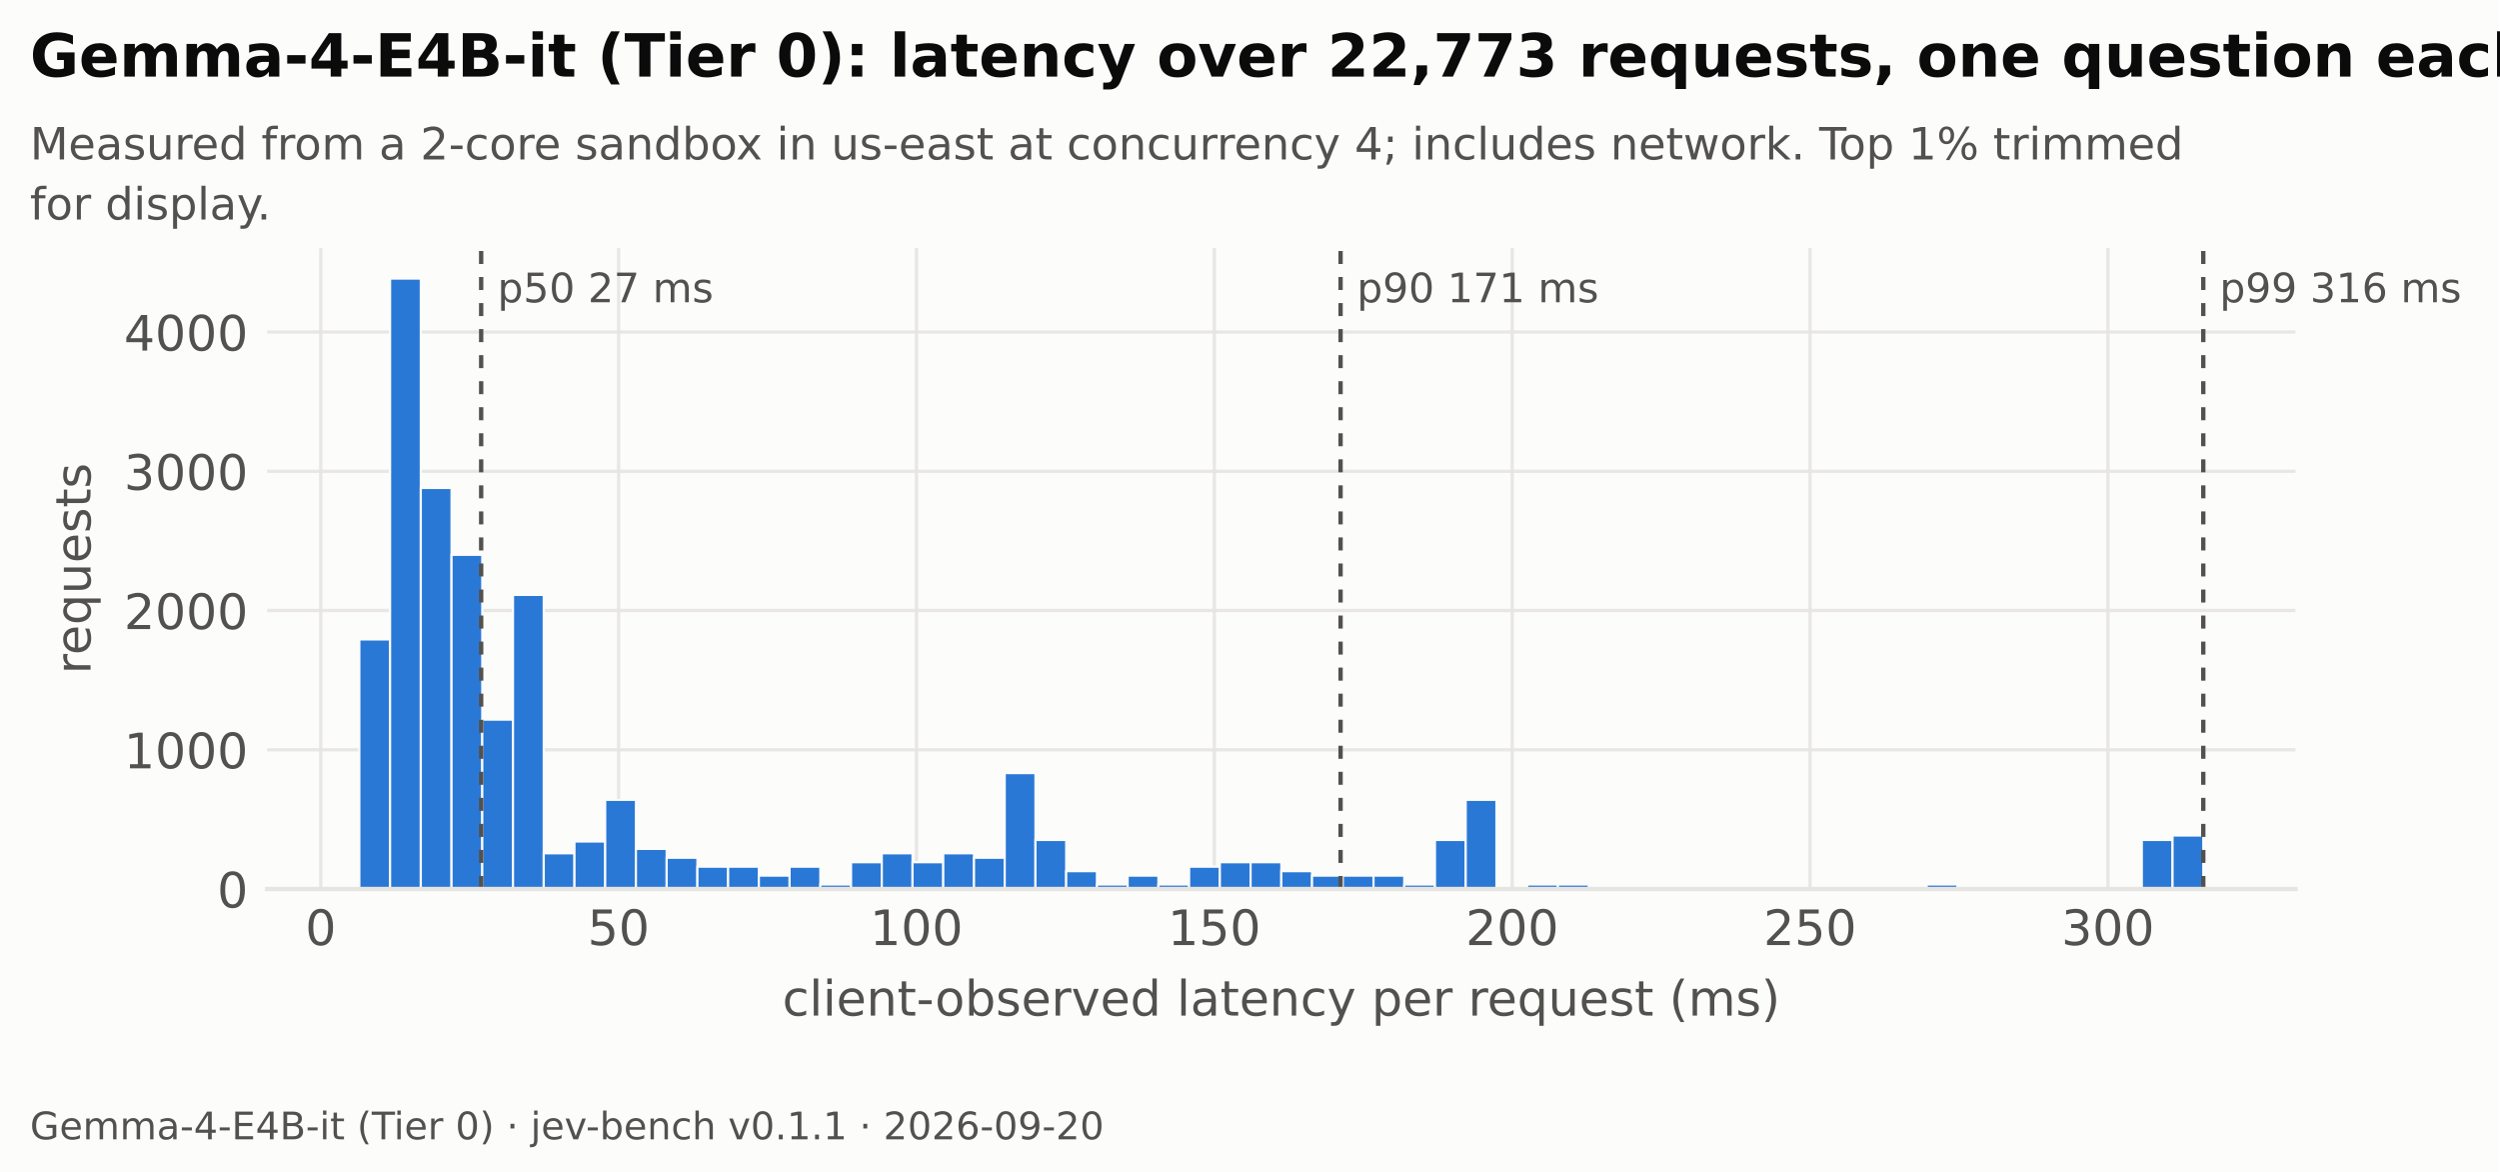
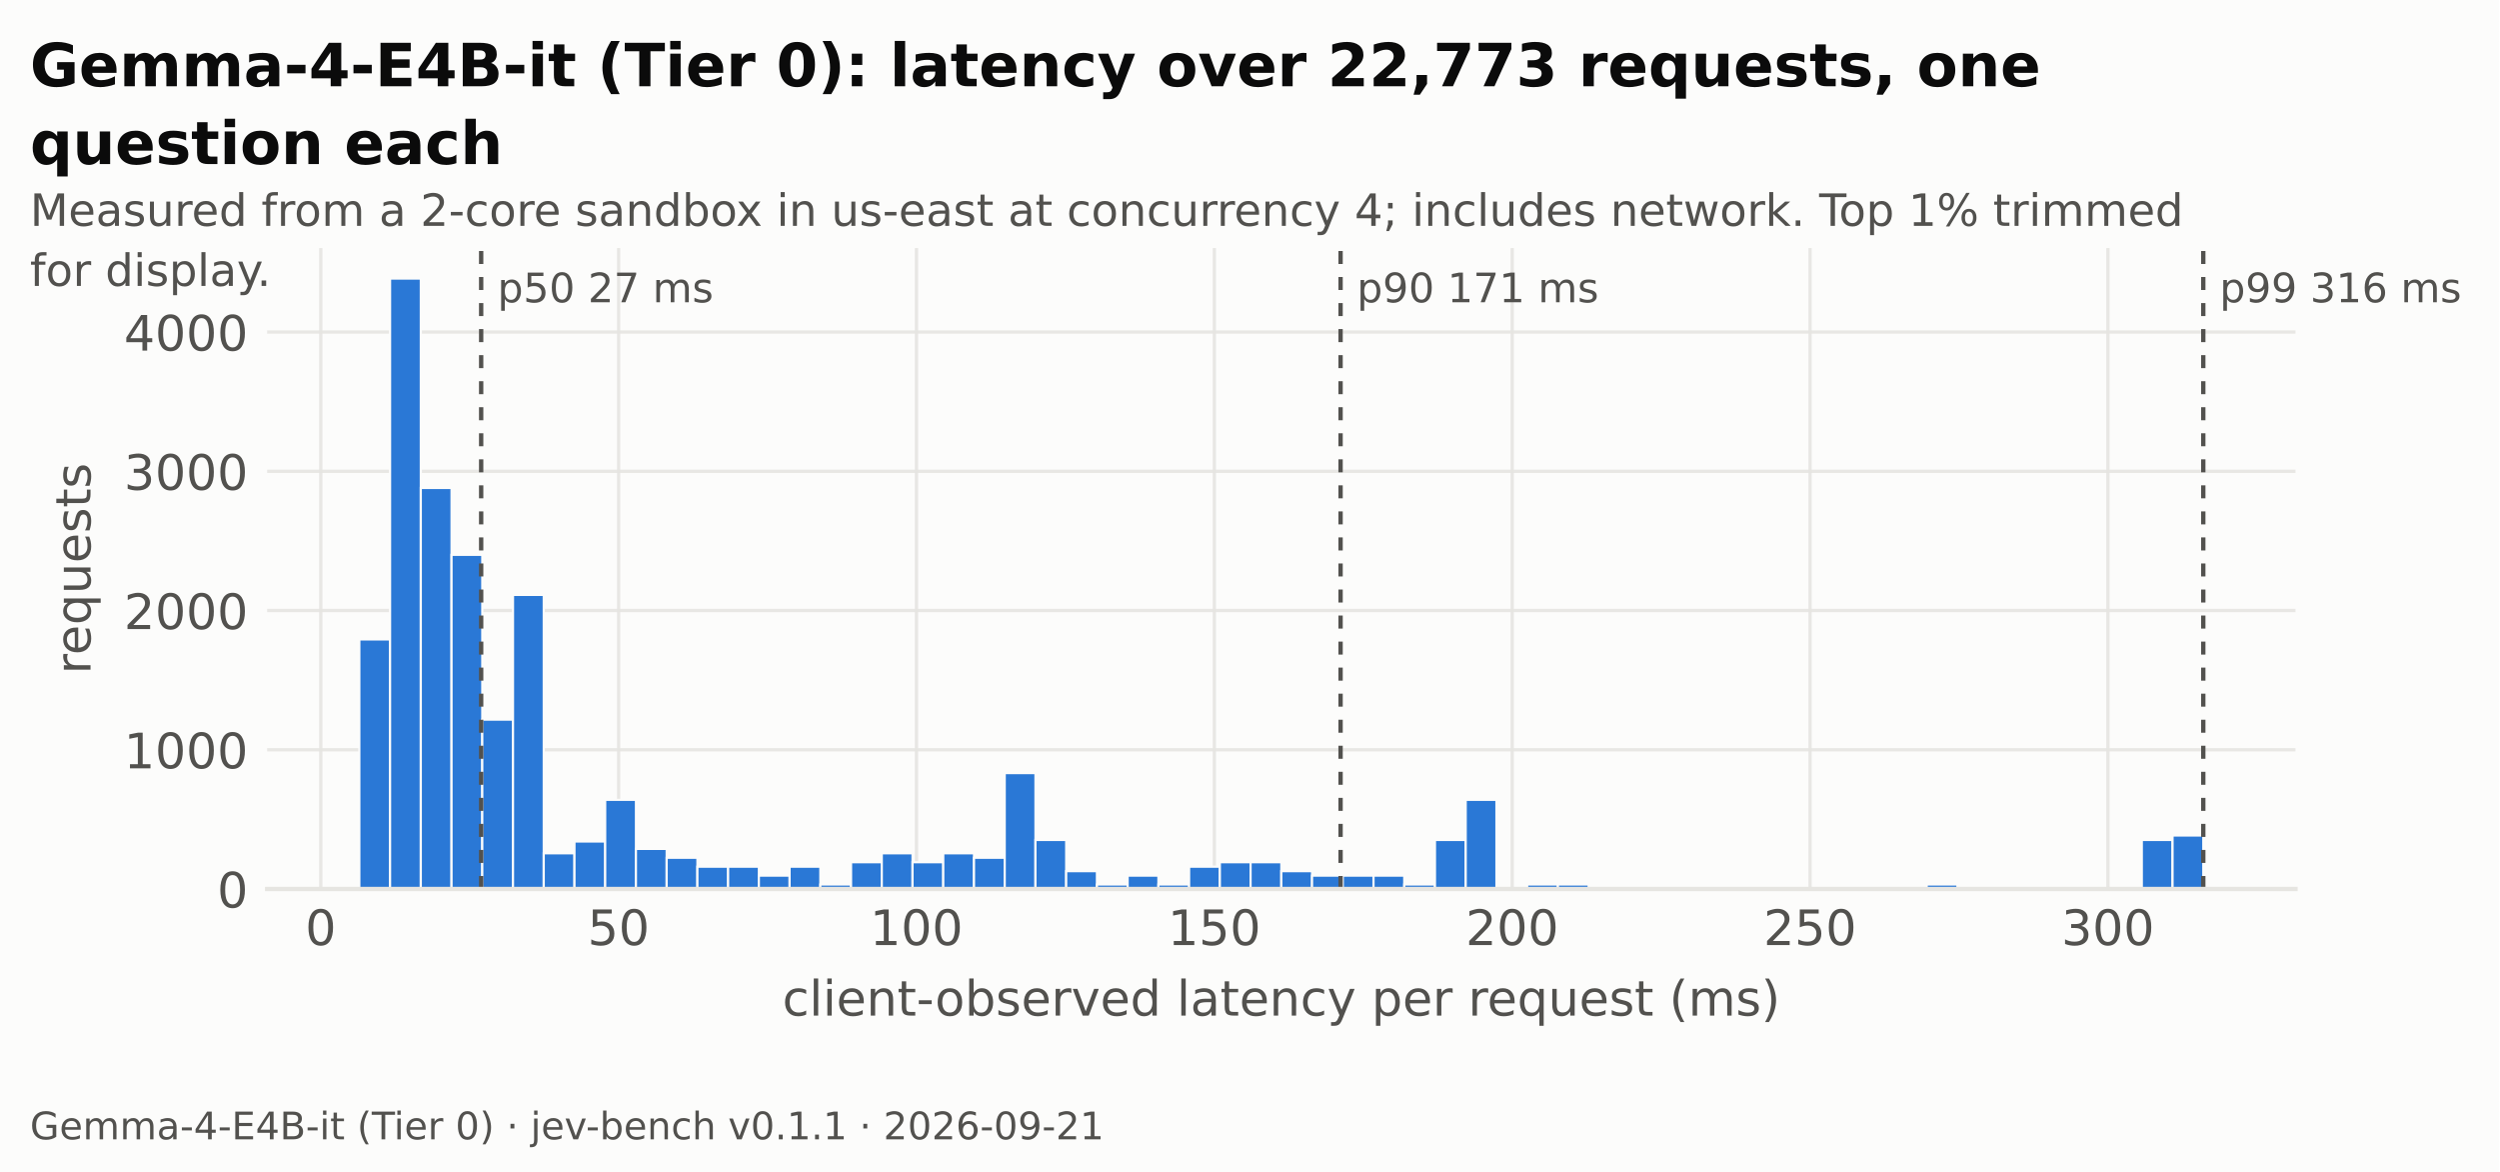
<svg xmlns="http://www.w3.org/2000/svg" width="460.8pt" height="216pt" viewBox="0 0 460.8 216" version="1.1">
  <defs>
    <style type="text/css">*{stroke-linejoin: round; stroke-linecap: butt}</style>
  </defs>
  <g id="figure_1">
    <g id="patch_1">
      <path d="M 0 216  L 460.8 216  L 460.8 0  L 0 0  z " style="fill: #fcfcfb" />
    </g>
    <g id="axes_1">
      <g id="patch_2">
        <path d="M 49.26 163.858  L 423.273 163.858  L 423.273 45.72  L 49.26 45.72  z " style="fill: #fcfcfb" />
      </g>
      <g id="matplotlib.axis_1">
        <g id="xtick_1">
          <g id="line2d_1">
-             <path d="M 59.149 163.858  L 59.149 45.72  " clip-path="url(#p35e4bb9be2)" style="fill: none; stroke: #e6e5e1; stroke-opacity: 0.9; stroke-width: 0.6; stroke-linecap: square" />
+             <path d="M 59.149 163.858  L 59.149 45.72  " clip-path="url(#p13dabf9980)" style="fill: none; stroke: #e6e5e1; stroke-opacity: 0.9; stroke-width: 0.6; stroke-linecap: square" />
          </g>
          <g id="line2d_2" />
          <g id="text_1">
            <text style="font-size: 9px; font-family: 'DejaVu Sans'; text-anchor: middle; fill: #52514e" x="59.149" y="174.196" transform="rotate(-0 59.1487 174.1958)">0</text>
          </g>
        </g>
        <g id="xtick_2">
          <g id="line2d_3">
-             <path d="M 114.072 163.858  L 114.072 45.72  " clip-path="url(#p35e4bb9be2)" style="fill: none; stroke: #e6e5e1; stroke-opacity: 0.9; stroke-width: 0.6; stroke-linecap: square" />
+             <path d="M 114.072 163.858  L 114.072 45.72  " clip-path="url(#p13dabf9980)" style="fill: none; stroke: #e6e5e1; stroke-opacity: 0.9; stroke-width: 0.6; stroke-linecap: square" />
          </g>
          <g id="line2d_4" />
          <g id="text_2">
            <text style="font-size: 9px; font-family: 'DejaVu Sans'; text-anchor: middle; fill: #52514e" x="114.072" y="174.196" transform="rotate(-0 114.0721 174.1958)">50</text>
          </g>
        </g>
        <g id="xtick_3">
          <g id="line2d_5">
-             <path d="M 168.995 163.858  L 168.995 45.72  " clip-path="url(#p35e4bb9be2)" style="fill: none; stroke: #e6e5e1; stroke-opacity: 0.9; stroke-width: 0.6; stroke-linecap: square" />
+             <path d="M 168.995 163.858  L 168.995 45.72  " clip-path="url(#p13dabf9980)" style="fill: none; stroke: #e6e5e1; stroke-opacity: 0.9; stroke-width: 0.6; stroke-linecap: square" />
          </g>
          <g id="line2d_6" />
          <g id="text_3">
            <text style="font-size: 9px; font-family: 'DejaVu Sans'; text-anchor: middle; fill: #52514e" x="168.995" y="174.196" transform="rotate(-0 168.9955 174.1958)">100</text>
          </g>
        </g>
        <g id="xtick_4">
          <g id="line2d_7">
-             <path d="M 223.919 163.858  L 223.919 45.72  " clip-path="url(#p35e4bb9be2)" style="fill: none; stroke: #e6e5e1; stroke-opacity: 0.9; stroke-width: 0.6; stroke-linecap: square" />
+             <path d="M 223.919 163.858  L 223.919 45.72  " clip-path="url(#p13dabf9980)" style="fill: none; stroke: #e6e5e1; stroke-opacity: 0.9; stroke-width: 0.6; stroke-linecap: square" />
          </g>
          <g id="line2d_8" />
          <g id="text_4">
            <text style="font-size: 9px; font-family: 'DejaVu Sans'; text-anchor: middle; fill: #52514e" x="223.919" y="174.196" transform="rotate(-0 223.9188 174.1958)">150</text>
          </g>
        </g>
        <g id="xtick_5">
          <g id="line2d_9">
-             <path d="M 278.842 163.858  L 278.842 45.72  " clip-path="url(#p35e4bb9be2)" style="fill: none; stroke: #e6e5e1; stroke-opacity: 0.9; stroke-width: 0.6; stroke-linecap: square" />
+             <path d="M 278.842 163.858  L 278.842 45.72  " clip-path="url(#p13dabf9980)" style="fill: none; stroke: #e6e5e1; stroke-opacity: 0.9; stroke-width: 0.6; stroke-linecap: square" />
          </g>
          <g id="line2d_10" />
          <g id="text_5">
            <text style="font-size: 9px; font-family: 'DejaVu Sans'; text-anchor: middle; fill: #52514e" x="278.842" y="174.196" transform="rotate(-0 278.8422 174.1958)">200</text>
          </g>
        </g>
        <g id="xtick_6">
          <g id="line2d_11">
-             <path d="M 333.766 163.858  L 333.766 45.72  " clip-path="url(#p35e4bb9be2)" style="fill: none; stroke: #e6e5e1; stroke-opacity: 0.9; stroke-width: 0.6; stroke-linecap: square" />
+             <path d="M 333.766 163.858  L 333.766 45.72  " clip-path="url(#p13dabf9980)" style="fill: none; stroke: #e6e5e1; stroke-opacity: 0.9; stroke-width: 0.6; stroke-linecap: square" />
          </g>
          <g id="line2d_12" />
          <g id="text_6">
            <text style="font-size: 9px; font-family: 'DejaVu Sans'; text-anchor: middle; fill: #52514e" x="333.766" y="174.196" transform="rotate(-0 333.7656 174.1958)">250</text>
          </g>
        </g>
        <g id="xtick_7">
          <g id="line2d_13">
-             <path d="M 388.689 163.858  L 388.689 45.72  " clip-path="url(#p35e4bb9be2)" style="fill: none; stroke: #e6e5e1; stroke-opacity: 0.9; stroke-width: 0.6; stroke-linecap: square" />
+             <path d="M 388.689 163.858  L 388.689 45.72  " clip-path="url(#p13dabf9980)" style="fill: none; stroke: #e6e5e1; stroke-opacity: 0.9; stroke-width: 0.6; stroke-linecap: square" />
          </g>
          <g id="line2d_14" />
          <g id="text_7">
            <text style="font-size: 9px; font-family: 'DejaVu Sans'; text-anchor: middle; fill: #52514e" x="388.689" y="174.196" transform="rotate(-0 388.689 174.1958)">300</text>
          </g>
        </g>
        <g id="text_8">
          <text style="font-size: 9px; font-family: 'DejaVu Sans'; text-anchor: middle; fill: #52514e" x="236.266" y="187.196" transform="rotate(-0 236.2664 187.1965)">client-observed latency per request (ms)</text>
        </g>
      </g>
      <g id="matplotlib.axis_2">
        <g id="ytick_1">
          <g id="line2d_15">
-             <path d="M 49.26 163.858  L 423.273 163.858  " clip-path="url(#p35e4bb9be2)" style="fill: none; stroke: #e6e5e1; stroke-opacity: 0.9; stroke-width: 0.6; stroke-linecap: square" />
+             <path d="M 49.26 163.858  L 423.273 163.858  " clip-path="url(#p13dabf9980)" style="fill: none; stroke: #e6e5e1; stroke-opacity: 0.9; stroke-width: 0.6; stroke-linecap: square" />
          </g>
          <g id="line2d_16" />
          <g id="text_9">
            <text style="font-size: 9px; font-family: 'DejaVu Sans'; text-anchor: end; fill: #52514e" x="45.76" y="167.277" transform="rotate(-0 45.76 167.2768)">0</text>
          </g>
        </g>
        <g id="ytick_2">
          <g id="line2d_17">
-             <path d="M 49.26 138.194  L 423.273 138.194  " clip-path="url(#p35e4bb9be2)" style="fill: none; stroke: #e6e5e1; stroke-opacity: 0.9; stroke-width: 0.6; stroke-linecap: square" />
+             <path d="M 49.26 138.194  L 423.273 138.194  " clip-path="url(#p13dabf9980)" style="fill: none; stroke: #e6e5e1; stroke-opacity: 0.9; stroke-width: 0.6; stroke-linecap: square" />
          </g>
          <g id="line2d_18" />
          <g id="text_10">
            <text style="font-size: 9px; font-family: 'DejaVu Sans'; text-anchor: end; fill: #52514e" x="45.76" y="141.613" transform="rotate(-0 45.76 141.6125)">1000</text>
          </g>
        </g>
        <g id="ytick_3">
          <g id="line2d_19">
-             <path d="M 49.26 112.529  L 423.273 112.529  " clip-path="url(#p35e4bb9be2)" style="fill: none; stroke: #e6e5e1; stroke-opacity: 0.9; stroke-width: 0.6; stroke-linecap: square" />
+             <path d="M 49.26 112.529  L 423.273 112.529  " clip-path="url(#p13dabf9980)" style="fill: none; stroke: #e6e5e1; stroke-opacity: 0.9; stroke-width: 0.6; stroke-linecap: square" />
          </g>
          <g id="line2d_20" />
          <g id="text_11">
            <text style="font-size: 9px; font-family: 'DejaVu Sans'; text-anchor: end; fill: #52514e" x="45.76" y="115.948" transform="rotate(-0 45.76 115.9482)">2000</text>
          </g>
        </g>
        <g id="ytick_4">
          <g id="line2d_21">
-             <path d="M 49.26 86.865  L 423.273 86.865  " clip-path="url(#p35e4bb9be2)" style="fill: none; stroke: #e6e5e1; stroke-opacity: 0.9; stroke-width: 0.6; stroke-linecap: square" />
+             <path d="M 49.26 86.865  L 423.273 86.865  " clip-path="url(#p13dabf9980)" style="fill: none; stroke: #e6e5e1; stroke-opacity: 0.9; stroke-width: 0.6; stroke-linecap: square" />
          </g>
          <g id="line2d_22" />
          <g id="text_12">
            <text style="font-size: 9px; font-family: 'DejaVu Sans'; text-anchor: end; fill: #52514e" x="45.76" y="90.284" transform="rotate(-0 45.76 90.28395)">3000</text>
          </g>
        </g>
        <g id="ytick_5">
          <g id="line2d_23">
-             <path d="M 49.26 61.201  L 423.273 61.201  " clip-path="url(#p35e4bb9be2)" style="fill: none; stroke: #e6e5e1; stroke-opacity: 0.9; stroke-width: 0.6; stroke-linecap: square" />
+             <path d="M 49.26 61.201  L 423.273 61.201  " clip-path="url(#p13dabf9980)" style="fill: none; stroke: #e6e5e1; stroke-opacity: 0.9; stroke-width: 0.6; stroke-linecap: square" />
          </g>
          <g id="line2d_24" />
          <g id="text_13">
            <text style="font-size: 9px; font-family: 'DejaVu Sans'; text-anchor: end; fill: #52514e" x="45.76" y="64.62" transform="rotate(-0 45.76 64.61965)">4000</text>
          </g>
        </g>
        <g id="text_14">
          <text style="font-size: 9px; font-family: 'DejaVu Sans'; text-anchor: middle; fill: #52514e" x="16.693" y="104.789" transform="rotate(-90 16.69289 104.7889)">requests</text>
        </g>
      </g>
      <g id="patch_3">
-         <path d="M 66.261 163.858  L 71.927 163.858  L 71.927 117.867  L 66.261 117.867  z " clip-path="url(#p35e4bb9be2)" style="fill: #2a78d6; stroke: #fcfcfb; stroke-width: 0.4; stroke-linejoin: miter" />
+         <path d="M 66.261 163.858  L 71.927 163.858  L 71.927 117.867  L 66.261 117.867  z " clip-path="url(#p13dabf9980)" style="fill: #2a78d6; stroke: #fcfcfb; stroke-width: 0.4; stroke-linejoin: miter" />
      </g>
      <g id="patch_4">
-         <path d="M 71.927 163.858  L 77.594 163.858  L 77.594 51.346  L 71.927 51.346  z " clip-path="url(#p35e4bb9be2)" style="fill: #2a78d6; stroke: #fcfcfb; stroke-width: 0.4; stroke-linejoin: miter" />
+         <path d="M 71.927 163.858  L 77.594 163.858  L 77.594 51.346  L 71.927 51.346  z " clip-path="url(#p13dabf9980)" style="fill: #2a78d6; stroke: #fcfcfb; stroke-width: 0.4; stroke-linejoin: miter" />
      </g>
      <g id="patch_5">
-         <path d="M 77.594 163.858  L 83.261 163.858  L 83.261 89.945  L 77.594 89.945  z " clip-path="url(#p35e4bb9be2)" style="fill: #2a78d6; stroke: #fcfcfb; stroke-width: 0.4; stroke-linejoin: miter" />
+         <path d="M 77.594 163.858  L 83.261 163.858  L 83.261 89.945  L 77.594 89.945  z " clip-path="url(#p13dabf9980)" style="fill: #2a78d6; stroke: #fcfcfb; stroke-width: 0.4; stroke-linejoin: miter" />
      </g>
      <g id="patch_6">
-         <path d="M 83.261 163.858  L 88.928 163.858  L 88.928 102.264  L 83.261 102.264  z " clip-path="url(#p35e4bb9be2)" style="fill: #2a78d6; stroke: #fcfcfb; stroke-width: 0.4; stroke-linejoin: miter" />
+         <path d="M 83.261 163.858  L 88.928 163.858  L 88.928 102.264  L 83.261 102.264  z " clip-path="url(#p13dabf9980)" style="fill: #2a78d6; stroke: #fcfcfb; stroke-width: 0.4; stroke-linejoin: miter" />
      </g>
      <g id="patch_7">
-         <path d="M 88.928 163.858  L 94.595 163.858  L 94.595 132.65  L 88.928 132.65  z " clip-path="url(#p35e4bb9be2)" style="fill: #2a78d6; stroke: #fcfcfb; stroke-width: 0.4; stroke-linejoin: miter" />
+         <path d="M 88.928 163.858  L 94.595 163.858  L 94.595 132.65  L 88.928 132.65  z " clip-path="url(#p13dabf9980)" style="fill: #2a78d6; stroke: #fcfcfb; stroke-width: 0.4; stroke-linejoin: miter" />
      </g>
      <g id="patch_8">
-         <path d="M 94.595 163.858  L 100.262 163.858  L 100.262 109.655  L 94.595 109.655  z " clip-path="url(#p35e4bb9be2)" style="fill: #2a78d6; stroke: #fcfcfb; stroke-width: 0.4; stroke-linejoin: miter" />
+         <path d="M 94.595 163.858  L 100.262 163.858  L 100.262 109.655  L 94.595 109.655  z " clip-path="url(#p13dabf9980)" style="fill: #2a78d6; stroke: #fcfcfb; stroke-width: 0.4; stroke-linejoin: miter" />
      </g>
      <g id="patch_9">
-         <path d="M 100.262 163.858  L 105.929 163.858  L 105.929 157.288  L 100.262 157.288  z " clip-path="url(#p35e4bb9be2)" style="fill: #2a78d6; stroke: #fcfcfb; stroke-width: 0.4; stroke-linejoin: miter" />
+         <path d="M 100.262 163.858  L 105.929 163.858  L 105.929 157.288  L 100.262 157.288  z " clip-path="url(#p13dabf9980)" style="fill: #2a78d6; stroke: #fcfcfb; stroke-width: 0.4; stroke-linejoin: miter" />
      </g>
      <g id="patch_10">
-         <path d="M 105.929 163.858  L 111.595 163.858  L 111.595 155.106  L 105.929 155.106  z " clip-path="url(#p35e4bb9be2)" style="fill: #2a78d6; stroke: #fcfcfb; stroke-width: 0.4; stroke-linejoin: miter" />
+         <path d="M 105.929 163.858  L 111.595 163.858  L 111.595 155.106  L 105.929 155.106  z " clip-path="url(#p13dabf9980)" style="fill: #2a78d6; stroke: #fcfcfb; stroke-width: 0.4; stroke-linejoin: miter" />
      </g>
      <g id="patch_11">
-         <path d="M 111.595 163.858  L 117.262 163.858  L 117.262 147.433  L 111.595 147.433  z " clip-path="url(#p35e4bb9be2)" style="fill: #2a78d6; stroke: #fcfcfb; stroke-width: 0.4; stroke-linejoin: miter" />
+         <path d="M 111.595 163.858  L 117.262 163.858  L 117.262 147.433  L 111.595 147.433  z " clip-path="url(#p13dabf9980)" style="fill: #2a78d6; stroke: #fcfcfb; stroke-width: 0.4; stroke-linejoin: miter" />
      </g>
      <g id="patch_12">
-         <path d="M 117.262 163.858  L 122.929 163.858  L 122.929 156.467  L 117.262 156.467  z " clip-path="url(#p35e4bb9be2)" style="fill: #2a78d6; stroke: #fcfcfb; stroke-width: 0.4; stroke-linejoin: miter" />
+         <path d="M 117.262 163.858  L 122.929 163.858  L 122.929 156.467  L 117.262 156.467  z " clip-path="url(#p13dabf9980)" style="fill: #2a78d6; stroke: #fcfcfb; stroke-width: 0.4; stroke-linejoin: miter" />
      </g>
      <g id="patch_13">
-         <path d="M 122.929 163.858  L 128.596 163.858  L 128.596 158.109  L 122.929 158.109  z " clip-path="url(#p35e4bb9be2)" style="fill: #2a78d6; stroke: #fcfcfb; stroke-width: 0.4; stroke-linejoin: miter" />
+         <path d="M 122.929 163.858  L 128.596 163.858  L 128.596 158.109  L 122.929 158.109  z " clip-path="url(#p13dabf9980)" style="fill: #2a78d6; stroke: #fcfcfb; stroke-width: 0.4; stroke-linejoin: miter" />
      </g>
      <g id="patch_14">
-         <path d="M 128.596 163.858  L 134.263 163.858  L 134.263 159.752  L 128.596 159.752  z " clip-path="url(#p35e4bb9be2)" style="fill: #2a78d6; stroke: #fcfcfb; stroke-width: 0.4; stroke-linejoin: miter" />
+         <path d="M 128.596 163.858  L 134.263 163.858  L 134.263 159.752  L 128.596 159.752  z " clip-path="url(#p13dabf9980)" style="fill: #2a78d6; stroke: #fcfcfb; stroke-width: 0.4; stroke-linejoin: miter" />
      </g>
      <g id="patch_15">
-         <path d="M 134.263 163.858  L 139.93 163.858  L 139.93 159.752  L 134.263 159.752  z " clip-path="url(#p35e4bb9be2)" style="fill: #2a78d6; stroke: #fcfcfb; stroke-width: 0.4; stroke-linejoin: miter" />
+         <path d="M 134.263 163.858  L 139.93 163.858  L 139.93 159.752  L 134.263 159.752  z " clip-path="url(#p13dabf9980)" style="fill: #2a78d6; stroke: #fcfcfb; stroke-width: 0.4; stroke-linejoin: miter" />
      </g>
      <g id="patch_16">
-         <path d="M 139.93 163.858  L 145.597 163.858  L 145.597 161.394  L 139.93 161.394  z " clip-path="url(#p35e4bb9be2)" style="fill: #2a78d6; stroke: #fcfcfb; stroke-width: 0.4; stroke-linejoin: miter" />
+         <path d="M 139.93 163.858  L 145.597 163.858  L 145.597 161.394  L 139.93 161.394  z " clip-path="url(#p13dabf9980)" style="fill: #2a78d6; stroke: #fcfcfb; stroke-width: 0.4; stroke-linejoin: miter" />
      </g>
      <g id="patch_17">
-         <path d="M 145.597 163.858  L 151.263 163.858  L 151.263 159.752  L 145.597 159.752  z " clip-path="url(#p35e4bb9be2)" style="fill: #2a78d6; stroke: #fcfcfb; stroke-width: 0.4; stroke-linejoin: miter" />
+         <path d="M 145.597 163.858  L 151.263 163.858  L 151.263 159.752  L 145.597 159.752  z " clip-path="url(#p13dabf9980)" style="fill: #2a78d6; stroke: #fcfcfb; stroke-width: 0.4; stroke-linejoin: miter" />
      </g>
      <g id="patch_18">
-         <path d="M 151.263 163.858  L 156.93 163.858  L 156.93 163.037  L 151.263 163.037  z " clip-path="url(#p35e4bb9be2)" style="fill: #2a78d6; stroke: #fcfcfb; stroke-width: 0.4; stroke-linejoin: miter" />
+         <path d="M 151.263 163.858  L 156.93 163.858  L 156.93 163.037  L 151.263 163.037  z " clip-path="url(#p13dabf9980)" style="fill: #2a78d6; stroke: #fcfcfb; stroke-width: 0.4; stroke-linejoin: miter" />
      </g>
      <g id="patch_19">
-         <path d="M 156.93 163.858  L 162.597 163.858  L 162.597 158.93  L 156.93 158.93  z " clip-path="url(#p35e4bb9be2)" style="fill: #2a78d6; stroke: #fcfcfb; stroke-width: 0.4; stroke-linejoin: miter" />
+         <path d="M 156.93 163.858  L 162.597 163.858  L 162.597 158.93  L 156.93 158.93  z " clip-path="url(#p13dabf9980)" style="fill: #2a78d6; stroke: #fcfcfb; stroke-width: 0.4; stroke-linejoin: miter" />
      </g>
      <g id="patch_20">
-         <path d="M 162.597 163.858  L 168.264 163.858  L 168.264 157.288  L 162.597 157.288  z " clip-path="url(#p35e4bb9be2)" style="fill: #2a78d6; stroke: #fcfcfb; stroke-width: 0.4; stroke-linejoin: miter" />
+         <path d="M 162.597 163.858  L 168.264 163.858  L 168.264 157.288  L 162.597 157.288  z " clip-path="url(#p13dabf9980)" style="fill: #2a78d6; stroke: #fcfcfb; stroke-width: 0.4; stroke-linejoin: miter" />
      </g>
      <g id="patch_21">
-         <path d="M 168.264 163.858  L 173.931 163.858  L 173.931 158.93  L 168.264 158.93  z " clip-path="url(#p35e4bb9be2)" style="fill: #2a78d6; stroke: #fcfcfb; stroke-width: 0.4; stroke-linejoin: miter" />
+         <path d="M 168.264 163.858  L 173.931 163.858  L 173.931 158.93  L 168.264 158.93  z " clip-path="url(#p13dabf9980)" style="fill: #2a78d6; stroke: #fcfcfb; stroke-width: 0.4; stroke-linejoin: miter" />
      </g>
      <g id="patch_22">
-         <path d="M 173.931 163.858  L 179.598 163.858  L 179.598 157.288  L 173.931 157.288  z " clip-path="url(#p35e4bb9be2)" style="fill: #2a78d6; stroke: #fcfcfb; stroke-width: 0.4; stroke-linejoin: miter" />
+         <path d="M 173.931 163.858  L 179.598 163.858  L 179.598 157.288  L 173.931 157.288  z " clip-path="url(#p13dabf9980)" style="fill: #2a78d6; stroke: #fcfcfb; stroke-width: 0.4; stroke-linejoin: miter" />
      </g>
      <g id="patch_23">
-         <path d="M 179.598 163.858  L 185.265 163.858  L 185.265 158.109  L 179.598 158.109  z " clip-path="url(#p35e4bb9be2)" style="fill: #2a78d6; stroke: #fcfcfb; stroke-width: 0.4; stroke-linejoin: miter" />
+         <path d="M 179.598 163.858  L 185.265 163.858  L 185.265 158.109  L 179.598 158.109  z " clip-path="url(#p13dabf9980)" style="fill: #2a78d6; stroke: #fcfcfb; stroke-width: 0.4; stroke-linejoin: miter" />
      </g>
      <g id="patch_24">
-         <path d="M 185.265 163.858  L 190.931 163.858  L 190.931 142.505  L 185.265 142.505  z " clip-path="url(#p35e4bb9be2)" style="fill: #2a78d6; stroke: #fcfcfb; stroke-width: 0.4; stroke-linejoin: miter" />
+         <path d="M 185.265 163.858  L 190.931 163.858  L 190.931 142.505  L 185.265 142.505  z " clip-path="url(#p13dabf9980)" style="fill: #2a78d6; stroke: #fcfcfb; stroke-width: 0.4; stroke-linejoin: miter" />
      </g>
      <g id="patch_25">
-         <path d="M 190.931 163.858  L 196.598 163.858  L 196.598 154.824  L 190.931 154.824  z " clip-path="url(#p35e4bb9be2)" style="fill: #2a78d6; stroke: #fcfcfb; stroke-width: 0.4; stroke-linejoin: miter" />
+         <path d="M 190.931 163.858  L 196.598 163.858  L 196.598 154.824  L 190.931 154.824  z " clip-path="url(#p13dabf9980)" style="fill: #2a78d6; stroke: #fcfcfb; stroke-width: 0.4; stroke-linejoin: miter" />
      </g>
      <g id="patch_26">
-         <path d="M 196.598 163.858  L 202.265 163.858  L 202.265 160.573  L 196.598 160.573  z " clip-path="url(#p35e4bb9be2)" style="fill: #2a78d6; stroke: #fcfcfb; stroke-width: 0.4; stroke-linejoin: miter" />
+         <path d="M 196.598 163.858  L 202.265 163.858  L 202.265 160.573  L 196.598 160.573  z " clip-path="url(#p13dabf9980)" style="fill: #2a78d6; stroke: #fcfcfb; stroke-width: 0.4; stroke-linejoin: miter" />
      </g>
      <g id="patch_27">
-         <path d="M 202.265 163.858  L 207.932 163.858  L 207.932 163.037  L 202.265 163.037  z " clip-path="url(#p35e4bb9be2)" style="fill: #2a78d6; stroke: #fcfcfb; stroke-width: 0.4; stroke-linejoin: miter" />
+         <path d="M 202.265 163.858  L 207.932 163.858  L 207.932 163.037  L 202.265 163.037  z " clip-path="url(#p13dabf9980)" style="fill: #2a78d6; stroke: #fcfcfb; stroke-width: 0.4; stroke-linejoin: miter" />
      </g>
      <g id="patch_28">
-         <path d="M 207.932 163.858  L 213.599 163.858  L 213.599 161.394  L 207.932 161.394  z " clip-path="url(#p35e4bb9be2)" style="fill: #2a78d6; stroke: #fcfcfb; stroke-width: 0.4; stroke-linejoin: miter" />
+         <path d="M 207.932 163.858  L 213.599 163.858  L 213.599 161.394  L 207.932 161.394  z " clip-path="url(#p13dabf9980)" style="fill: #2a78d6; stroke: #fcfcfb; stroke-width: 0.4; stroke-linejoin: miter" />
      </g>
      <g id="patch_29">
-         <path d="M 213.599 163.858  L 219.266 163.858  L 219.266 163.037  L 213.599 163.037  z " clip-path="url(#p35e4bb9be2)" style="fill: #2a78d6; stroke: #fcfcfb; stroke-width: 0.4; stroke-linejoin: miter" />
+         <path d="M 213.599 163.858  L 219.266 163.858  L 219.266 163.037  L 213.599 163.037  z " clip-path="url(#p13dabf9980)" style="fill: #2a78d6; stroke: #fcfcfb; stroke-width: 0.4; stroke-linejoin: miter" />
      </g>
      <g id="patch_30">
-         <path d="M 219.266 163.858  L 224.933 163.858  L 224.933 159.752  L 219.266 159.752  z " clip-path="url(#p35e4bb9be2)" style="fill: #2a78d6; stroke: #fcfcfb; stroke-width: 0.4; stroke-linejoin: miter" />
+         <path d="M 219.266 163.858  L 224.933 163.858  L 224.933 159.752  L 219.266 159.752  z " clip-path="url(#p13dabf9980)" style="fill: #2a78d6; stroke: #fcfcfb; stroke-width: 0.4; stroke-linejoin: miter" />
      </g>
      <g id="patch_31">
-         <path d="M 224.933 163.858  L 230.6 163.858  L 230.6 158.93  L 224.933 158.93  z " clip-path="url(#p35e4bb9be2)" style="fill: #2a78d6; stroke: #fcfcfb; stroke-width: 0.4; stroke-linejoin: miter" />
+         <path d="M 224.933 163.858  L 230.6 163.858  L 230.6 158.93  L 224.933 158.93  z " clip-path="url(#p13dabf9980)" style="fill: #2a78d6; stroke: #fcfcfb; stroke-width: 0.4; stroke-linejoin: miter" />
      </g>
      <g id="patch_32">
-         <path d="M 230.6 163.858  L 236.266 163.858  L 236.266 158.93  L 230.6 158.93  z " clip-path="url(#p35e4bb9be2)" style="fill: #2a78d6; stroke: #fcfcfb; stroke-width: 0.4; stroke-linejoin: miter" />
+         <path d="M 230.6 163.858  L 236.266 163.858  L 236.266 158.93  L 230.6 158.93  z " clip-path="url(#p13dabf9980)" style="fill: #2a78d6; stroke: #fcfcfb; stroke-width: 0.4; stroke-linejoin: miter" />
      </g>
      <g id="patch_33">
-         <path d="M 236.266 163.858  L 241.933 163.858  L 241.933 160.573  L 236.266 160.573  z " clip-path="url(#p35e4bb9be2)" style="fill: #2a78d6; stroke: #fcfcfb; stroke-width: 0.4; stroke-linejoin: miter" />
+         <path d="M 236.266 163.858  L 241.933 163.858  L 241.933 160.573  L 236.266 160.573  z " clip-path="url(#p13dabf9980)" style="fill: #2a78d6; stroke: #fcfcfb; stroke-width: 0.4; stroke-linejoin: miter" />
      </g>
      <g id="patch_34">
-         <path d="M 241.933 163.858  L 247.6 163.858  L 247.6 161.394  L 241.933 161.394  z " clip-path="url(#p35e4bb9be2)" style="fill: #2a78d6; stroke: #fcfcfb; stroke-width: 0.4; stroke-linejoin: miter" />
+         <path d="M 241.933 163.858  L 247.6 163.858  L 247.6 161.394  L 241.933 161.394  z " clip-path="url(#p13dabf9980)" style="fill: #2a78d6; stroke: #fcfcfb; stroke-width: 0.4; stroke-linejoin: miter" />
      </g>
      <g id="patch_35">
-         <path d="M 247.6 163.858  L 253.267 163.858  L 253.267 161.394  L 247.6 161.394  z " clip-path="url(#p35e4bb9be2)" style="fill: #2a78d6; stroke: #fcfcfb; stroke-width: 0.4; stroke-linejoin: miter" />
+         <path d="M 247.6 163.858  L 253.267 163.858  L 253.267 161.394  L 247.6 161.394  z " clip-path="url(#p13dabf9980)" style="fill: #2a78d6; stroke: #fcfcfb; stroke-width: 0.4; stroke-linejoin: miter" />
      </g>
      <g id="patch_36">
-         <path d="M 253.267 163.858  L 258.934 163.858  L 258.934 161.394  L 253.267 161.394  z " clip-path="url(#p35e4bb9be2)" style="fill: #2a78d6; stroke: #fcfcfb; stroke-width: 0.4; stroke-linejoin: miter" />
+         <path d="M 253.267 163.858  L 258.934 163.858  L 258.934 161.394  L 253.267 161.394  z " clip-path="url(#p13dabf9980)" style="fill: #2a78d6; stroke: #fcfcfb; stroke-width: 0.4; stroke-linejoin: miter" />
      </g>
      <g id="patch_37">
-         <path d="M 258.934 163.858  L 264.601 163.858  L 264.601 163.037  L 258.934 163.037  z " clip-path="url(#p35e4bb9be2)" style="fill: #2a78d6; stroke: #fcfcfb; stroke-width: 0.4; stroke-linejoin: miter" />
+         <path d="M 258.934 163.858  L 264.601 163.858  L 264.601 163.037  L 258.934 163.037  z " clip-path="url(#p13dabf9980)" style="fill: #2a78d6; stroke: #fcfcfb; stroke-width: 0.4; stroke-linejoin: miter" />
      </g>
      <g id="patch_38">
-         <path d="M 264.601 163.858  L 270.268 163.858  L 270.268 154.824  L 264.601 154.824  z " clip-path="url(#p35e4bb9be2)" style="fill: #2a78d6; stroke: #fcfcfb; stroke-width: 0.4; stroke-linejoin: miter" />
+         <path d="M 264.601 163.858  L 270.268 163.858  L 270.268 154.824  L 264.601 154.824  z " clip-path="url(#p13dabf9980)" style="fill: #2a78d6; stroke: #fcfcfb; stroke-width: 0.4; stroke-linejoin: miter" />
      </g>
      <g id="patch_39">
-         <path d="M 270.268 163.858  L 275.934 163.858  L 275.934 147.433  L 270.268 147.433  z " clip-path="url(#p35e4bb9be2)" style="fill: #2a78d6; stroke: #fcfcfb; stroke-width: 0.4; stroke-linejoin: miter" />
+         <path d="M 270.268 163.858  L 275.934 163.858  L 275.934 147.433  L 270.268 147.433  z " clip-path="url(#p13dabf9980)" style="fill: #2a78d6; stroke: #fcfcfb; stroke-width: 0.4; stroke-linejoin: miter" />
      </g>
      <g id="patch_40">
-         <path d="M 275.934 163.858  L 281.601 163.858  L 281.601 163.858  L 275.934 163.858  z " clip-path="url(#p35e4bb9be2)" style="fill: #2a78d6; stroke: #fcfcfb; stroke-width: 0.4; stroke-linejoin: miter" />
+         <path d="M 275.934 163.858  L 281.601 163.858  L 281.601 163.858  L 275.934 163.858  z " clip-path="url(#p13dabf9980)" style="fill: #2a78d6; stroke: #fcfcfb; stroke-width: 0.4; stroke-linejoin: miter" />
      </g>
      <g id="patch_41">
-         <path d="M 281.601 163.858  L 287.268 163.858  L 287.268 163.037  L 281.601 163.037  z " clip-path="url(#p35e4bb9be2)" style="fill: #2a78d6; stroke: #fcfcfb; stroke-width: 0.4; stroke-linejoin: miter" />
+         <path d="M 281.601 163.858  L 287.268 163.858  L 287.268 163.037  L 281.601 163.037  z " clip-path="url(#p13dabf9980)" style="fill: #2a78d6; stroke: #fcfcfb; stroke-width: 0.4; stroke-linejoin: miter" />
      </g>
      <g id="patch_42">
-         <path d="M 287.268 163.858  L 292.935 163.858  L 292.935 163.037  L 287.268 163.037  z " clip-path="url(#p35e4bb9be2)" style="fill: #2a78d6; stroke: #fcfcfb; stroke-width: 0.4; stroke-linejoin: miter" />
+         <path d="M 287.268 163.858  L 292.935 163.858  L 292.935 163.037  L 287.268 163.037  z " clip-path="url(#p13dabf9980)" style="fill: #2a78d6; stroke: #fcfcfb; stroke-width: 0.4; stroke-linejoin: miter" />
      </g>
      <g id="patch_43">
-         <path d="M 292.935 163.858  L 298.602 163.858  L 298.602 163.858  L 292.935 163.858  z " clip-path="url(#p35e4bb9be2)" style="fill: #2a78d6; stroke: #fcfcfb; stroke-width: 0.4; stroke-linejoin: miter" />
+         <path d="M 292.935 163.858  L 298.602 163.858  L 298.602 163.858  L 292.935 163.858  z " clip-path="url(#p13dabf9980)" style="fill: #2a78d6; stroke: #fcfcfb; stroke-width: 0.4; stroke-linejoin: miter" />
      </g>
      <g id="patch_44">
-         <path d="M 298.602 163.858  L 304.269 163.858  L 304.269 163.858  L 298.602 163.858  z " clip-path="url(#p35e4bb9be2)" style="fill: #2a78d6; stroke: #fcfcfb; stroke-width: 0.4; stroke-linejoin: miter" />
+         <path d="M 298.602 163.858  L 304.269 163.858  L 304.269 163.858  L 298.602 163.858  z " clip-path="url(#p13dabf9980)" style="fill: #2a78d6; stroke: #fcfcfb; stroke-width: 0.4; stroke-linejoin: miter" />
      </g>
      <g id="patch_45">
-         <path d="M 304.269 163.858  L 309.936 163.858  L 309.936 163.858  L 304.269 163.858  z " clip-path="url(#p35e4bb9be2)" style="fill: #2a78d6; stroke: #fcfcfb; stroke-width: 0.4; stroke-linejoin: miter" />
+         <path d="M 304.269 163.858  L 309.936 163.858  L 309.936 163.858  L 304.269 163.858  z " clip-path="url(#p13dabf9980)" style="fill: #2a78d6; stroke: #fcfcfb; stroke-width: 0.4; stroke-linejoin: miter" />
      </g>
      <g id="patch_46">
-         <path d="M 309.936 163.858  L 315.602 163.858  L 315.602 163.858  L 309.936 163.858  z " clip-path="url(#p35e4bb9be2)" style="fill: #2a78d6; stroke: #fcfcfb; stroke-width: 0.4; stroke-linejoin: miter" />
+         <path d="M 309.936 163.858  L 315.602 163.858  L 315.602 163.858  L 309.936 163.858  z " clip-path="url(#p13dabf9980)" style="fill: #2a78d6; stroke: #fcfcfb; stroke-width: 0.4; stroke-linejoin: miter" />
      </g>
      <g id="patch_47">
-         <path d="M 315.602 163.858  L 321.269 163.858  L 321.269 163.858  L 315.602 163.858  z " clip-path="url(#p35e4bb9be2)" style="fill: #2a78d6; stroke: #fcfcfb; stroke-width: 0.4; stroke-linejoin: miter" />
+         <path d="M 315.602 163.858  L 321.269 163.858  L 321.269 163.858  L 315.602 163.858  z " clip-path="url(#p13dabf9980)" style="fill: #2a78d6; stroke: #fcfcfb; stroke-width: 0.4; stroke-linejoin: miter" />
      </g>
      <g id="patch_48">
-         <path d="M 321.269 163.858  L 326.936 163.858  L 326.936 163.858  L 321.269 163.858  z " clip-path="url(#p35e4bb9be2)" style="fill: #2a78d6; stroke: #fcfcfb; stroke-width: 0.4; stroke-linejoin: miter" />
+         <path d="M 321.269 163.858  L 326.936 163.858  L 326.936 163.858  L 321.269 163.858  z " clip-path="url(#p13dabf9980)" style="fill: #2a78d6; stroke: #fcfcfb; stroke-width: 0.4; stroke-linejoin: miter" />
      </g>
      <g id="patch_49">
-         <path d="M 326.936 163.858  L 332.603 163.858  L 332.603 163.858  L 326.936 163.858  z " clip-path="url(#p35e4bb9be2)" style="fill: #2a78d6; stroke: #fcfcfb; stroke-width: 0.4; stroke-linejoin: miter" />
+         <path d="M 326.936 163.858  L 332.603 163.858  L 332.603 163.858  L 326.936 163.858  z " clip-path="url(#p13dabf9980)" style="fill: #2a78d6; stroke: #fcfcfb; stroke-width: 0.4; stroke-linejoin: miter" />
      </g>
      <g id="patch_50">
-         <path d="M 332.603 163.858  L 338.27 163.858  L 338.27 163.858  L 332.603 163.858  z " clip-path="url(#p35e4bb9be2)" style="fill: #2a78d6; stroke: #fcfcfb; stroke-width: 0.4; stroke-linejoin: miter" />
+         <path d="M 332.603 163.858  L 338.27 163.858  L 338.27 163.858  L 332.603 163.858  z " clip-path="url(#p13dabf9980)" style="fill: #2a78d6; stroke: #fcfcfb; stroke-width: 0.4; stroke-linejoin: miter" />
      </g>
      <g id="patch_51">
-         <path d="M 338.27 163.858  L 343.937 163.858  L 343.937 163.858  L 338.27 163.858  z " clip-path="url(#p35e4bb9be2)" style="fill: #2a78d6; stroke: #fcfcfb; stroke-width: 0.4; stroke-linejoin: miter" />
+         <path d="M 338.27 163.858  L 343.937 163.858  L 343.937 163.858  L 338.27 163.858  z " clip-path="url(#p13dabf9980)" style="fill: #2a78d6; stroke: #fcfcfb; stroke-width: 0.4; stroke-linejoin: miter" />
      </g>
      <g id="patch_52">
-         <path d="M 343.937 163.858  L 349.604 163.858  L 349.604 163.858  L 343.937 163.858  z " clip-path="url(#p35e4bb9be2)" style="fill: #2a78d6; stroke: #fcfcfb; stroke-width: 0.4; stroke-linejoin: miter" />
+         <path d="M 343.937 163.858  L 349.604 163.858  L 349.604 163.858  L 343.937 163.858  z " clip-path="url(#p13dabf9980)" style="fill: #2a78d6; stroke: #fcfcfb; stroke-width: 0.4; stroke-linejoin: miter" />
      </g>
      <g id="patch_53">
-         <path d="M 349.604 163.858  L 355.27 163.858  L 355.27 163.858  L 349.604 163.858  z " clip-path="url(#p35e4bb9be2)" style="fill: #2a78d6; stroke: #fcfcfb; stroke-width: 0.4; stroke-linejoin: miter" />
+         <path d="M 349.604 163.858  L 355.27 163.858  L 355.27 163.858  L 349.604 163.858  z " clip-path="url(#p13dabf9980)" style="fill: #2a78d6; stroke: #fcfcfb; stroke-width: 0.4; stroke-linejoin: miter" />
      </g>
      <g id="patch_54">
-         <path d="M 355.27 163.858  L 360.937 163.858  L 360.937 163.037  L 355.27 163.037  z " clip-path="url(#p35e4bb9be2)" style="fill: #2a78d6; stroke: #fcfcfb; stroke-width: 0.4; stroke-linejoin: miter" />
+         <path d="M 355.27 163.858  L 360.937 163.858  L 360.937 163.037  L 355.27 163.037  z " clip-path="url(#p13dabf9980)" style="fill: #2a78d6; stroke: #fcfcfb; stroke-width: 0.4; stroke-linejoin: miter" />
      </g>
      <g id="patch_55">
-         <path d="M 360.937 163.858  L 366.604 163.858  L 366.604 163.858  L 360.937 163.858  z " clip-path="url(#p35e4bb9be2)" style="fill: #2a78d6; stroke: #fcfcfb; stroke-width: 0.4; stroke-linejoin: miter" />
+         <path d="M 360.937 163.858  L 366.604 163.858  L 366.604 163.858  L 360.937 163.858  z " clip-path="url(#p13dabf9980)" style="fill: #2a78d6; stroke: #fcfcfb; stroke-width: 0.4; stroke-linejoin: miter" />
      </g>
      <g id="patch_56">
-         <path d="M 366.604 163.858  L 372.271 163.858  L 372.271 163.858  L 366.604 163.858  z " clip-path="url(#p35e4bb9be2)" style="fill: #2a78d6; stroke: #fcfcfb; stroke-width: 0.4; stroke-linejoin: miter" />
+         <path d="M 366.604 163.858  L 372.271 163.858  L 372.271 163.858  L 366.604 163.858  z " clip-path="url(#p13dabf9980)" style="fill: #2a78d6; stroke: #fcfcfb; stroke-width: 0.4; stroke-linejoin: miter" />
      </g>
      <g id="patch_57">
-         <path d="M 372.271 163.858  L 377.938 163.858  L 377.938 163.858  L 372.271 163.858  z " clip-path="url(#p35e4bb9be2)" style="fill: #2a78d6; stroke: #fcfcfb; stroke-width: 0.4; stroke-linejoin: miter" />
+         <path d="M 372.271 163.858  L 377.938 163.858  L 377.938 163.858  L 372.271 163.858  z " clip-path="url(#p13dabf9980)" style="fill: #2a78d6; stroke: #fcfcfb; stroke-width: 0.4; stroke-linejoin: miter" />
      </g>
      <g id="patch_58">
-         <path d="M 377.938 163.858  L 383.605 163.858  L 383.605 163.858  L 377.938 163.858  z " clip-path="url(#p35e4bb9be2)" style="fill: #2a78d6; stroke: #fcfcfb; stroke-width: 0.4; stroke-linejoin: miter" />
+         <path d="M 377.938 163.858  L 383.605 163.858  L 383.605 163.858  L 377.938 163.858  z " clip-path="url(#p13dabf9980)" style="fill: #2a78d6; stroke: #fcfcfb; stroke-width: 0.4; stroke-linejoin: miter" />
      </g>
      <g id="patch_59">
-         <path d="M 383.605 163.858  L 389.272 163.858  L 389.272 163.858  L 383.605 163.858  z " clip-path="url(#p35e4bb9be2)" style="fill: #2a78d6; stroke: #fcfcfb; stroke-width: 0.4; stroke-linejoin: miter" />
+         <path d="M 383.605 163.858  L 389.272 163.858  L 389.272 163.858  L 383.605 163.858  z " clip-path="url(#p13dabf9980)" style="fill: #2a78d6; stroke: #fcfcfb; stroke-width: 0.4; stroke-linejoin: miter" />
      </g>
      <g id="patch_60">
-         <path d="M 389.272 163.858  L 394.938 163.858  L 394.938 163.858  L 389.272 163.858  z " clip-path="url(#p35e4bb9be2)" style="fill: #2a78d6; stroke: #fcfcfb; stroke-width: 0.4; stroke-linejoin: miter" />
+         <path d="M 389.272 163.858  L 394.938 163.858  L 394.938 163.858  L 389.272 163.858  z " clip-path="url(#p13dabf9980)" style="fill: #2a78d6; stroke: #fcfcfb; stroke-width: 0.4; stroke-linejoin: miter" />
      </g>
      <g id="patch_61">
-         <path d="M 394.938 163.858  L 400.605 163.858  L 400.605 154.824  L 394.938 154.824  z " clip-path="url(#p35e4bb9be2)" style="fill: #2a78d6; stroke: #fcfcfb; stroke-width: 0.4; stroke-linejoin: miter" />
+         <path d="M 394.938 163.858  L 400.605 163.858  L 400.605 154.824  L 394.938 154.824  z " clip-path="url(#p13dabf9980)" style="fill: #2a78d6; stroke: #fcfcfb; stroke-width: 0.4; stroke-linejoin: miter" />
      </g>
      <g id="patch_62">
-         <path d="M 400.605 163.858  L 406.272 163.858  L 406.272 154.003  L 400.605 154.003  z " clip-path="url(#p35e4bb9be2)" style="fill: #2a78d6; stroke: #fcfcfb; stroke-width: 0.4; stroke-linejoin: miter" />
+         <path d="M 400.605 163.858  L 406.272 163.858  L 406.272 154.003  L 400.605 154.003  z " clip-path="url(#p13dabf9980)" style="fill: #2a78d6; stroke: #fcfcfb; stroke-width: 0.4; stroke-linejoin: miter" />
      </g>
      <g id="line2d_25">
-         <path d="M 88.724 163.858  L 88.724 45.72  " clip-path="url(#p35e4bb9be2)" style="fill: none; stroke-dasharray: 2.4,2.4; stroke-dashoffset: 0; stroke: #52514e; stroke-width: 0.8" />
+         <path d="M 88.724 163.858  L 88.724 45.72  " clip-path="url(#p13dabf9980)" style="fill: none; stroke-dasharray: 2.4,2.4; stroke-dashoffset: 0; stroke: #52514e; stroke-width: 0.8" />
      </g>
      <g id="line2d_26">
-         <path d="M 247.193 163.858  L 247.193 45.72  " clip-path="url(#p35e4bb9be2)" style="fill: none; stroke-dasharray: 2.4,2.4; stroke-dashoffset: 0; stroke: #52514e; stroke-width: 0.8" />
+         <path d="M 247.193 163.858  L 247.193 45.72  " clip-path="url(#p13dabf9980)" style="fill: none; stroke-dasharray: 2.4,2.4; stroke-dashoffset: 0; stroke: #52514e; stroke-width: 0.8" />
      </g>
      <g id="line2d_27">
-         <path d="M 406.272 163.858  L 406.272 45.72  " clip-path="url(#p35e4bb9be2)" style="fill: none; stroke-dasharray: 2.4,2.4; stroke-dashoffset: 0; stroke: #52514e; stroke-width: 0.8" />
+         <path d="M 406.272 163.858  L 406.272 45.72  " clip-path="url(#p13dabf9980)" style="fill: none; stroke-dasharray: 2.4,2.4; stroke-dashoffset: 0; stroke: #52514e; stroke-width: 0.8" />
      </g>
      <g id="patch_63">
        <path d="M 49.26 163.858  L 423.273 163.858  " style="fill: none; stroke: #e6e5e1; stroke-width: 0.8; stroke-linejoin: miter; stroke-linecap: square" />
      </g>
      <g id="text_15">
        <text style="font-size: 7.5px; font-family: 'DejaVu Sans'; text-anchor: start; fill: #52514e" x="91.724" y="55.72" transform="rotate(-0 91.72434 55.72)">p50 27 ms</text>
      </g>
      <g id="text_16">
        <text style="font-size: 7.5px; font-family: 'DejaVu Sans'; text-anchor: start; fill: #52514e" x="250.193" y="55.72" transform="rotate(-0 250.1927 55.72)">p90 171 ms</text>
      </g>
      <g id="text_17">
        <text style="font-size: 7.5px; font-family: 'DejaVu Sans'; text-anchor: start; fill: #52514e" x="409.272" y="55.72" transform="rotate(-0 409.2721 55.72)">p99 316 ms</text>
      </g>
    </g>
    <g id="text_18">
-       <text style="font-weight: 600; font-size: 11px; font-family: 'DejaVu Sans'; text-anchor: start; fill: #0b0b0b" x="5.53" y="14.118" transform="rotate(-0 5.5296 14.11828)">Gemma-4-E4B-it (Tier 0): latency over 22,773 requests, one question each</text>
+       <text style="font-weight: 600; font-size: 11px; font-family: 'DejaVu Sans'; fill: #0b0b0b" transform="translate(5.5296 15.90234)">Gemma-4-E4B-it (Tier 0): latency over 22,773 requests, one</text>
+       <text style="font-weight: 600; font-size: 11px; font-family: 'DejaVu Sans'; fill: #0b0b0b" transform="translate(5.5296 30.24531)">question each</text>
    </g>
    <g id="text_19">
-       <text style="font-size: 8.2px; font-family: 'DejaVu Sans'; fill: #52514e" transform="translate(5.5296 29.39769)">Measured from a 2-core sandbox in us-east at concurrency 4; includes network. Top 1% trimmed</text>
-       <text style="font-size: 8.2px; font-family: 'DejaVu Sans'; fill: #52514e" transform="translate(5.5296 40.46769)">for display.</text>
+       <text style="font-size: 8.2px; font-family: 'DejaVu Sans'; fill: #52514e" transform="translate(5.5296 41.63769)">Measured from a 2-core sandbox in us-east at concurrency 4; includes network. Top 1% trimmed</text>
+       <text style="font-size: 8.2px; font-family: 'DejaVu Sans'; fill: #52514e" transform="translate(5.5296 52.70769)">for display.</text>
    </g>
    <g id="text_20">
-       <text style="font-size: 7px; font-family: 'DejaVu Sans'; text-anchor: start; fill: #52514e" x="5.53" y="209.998" transform="rotate(-0 5.5296 209.9984)">Gemma-4-E4B-it (Tier 0) · jev-bench v0.1.1 · 2026-09-20</text>
+       <text style="font-size: 7px; font-family: 'DejaVu Sans'; text-anchor: start; fill: #52514e" x="5.53" y="209.998" transform="rotate(-0 5.5296 209.9984)">Gemma-4-E4B-it (Tier 0) · jev-bench v0.1.1 · 2026-09-21</text>
    </g>
  </g>
  <defs>
-     <clipPath id="p35e4bb9be2">
+     <clipPath id="p13dabf9980">
      <rect x="49.26" y="45.72" width="374.013" height="118.138" />
    </clipPath>
  </defs>
</svg>
